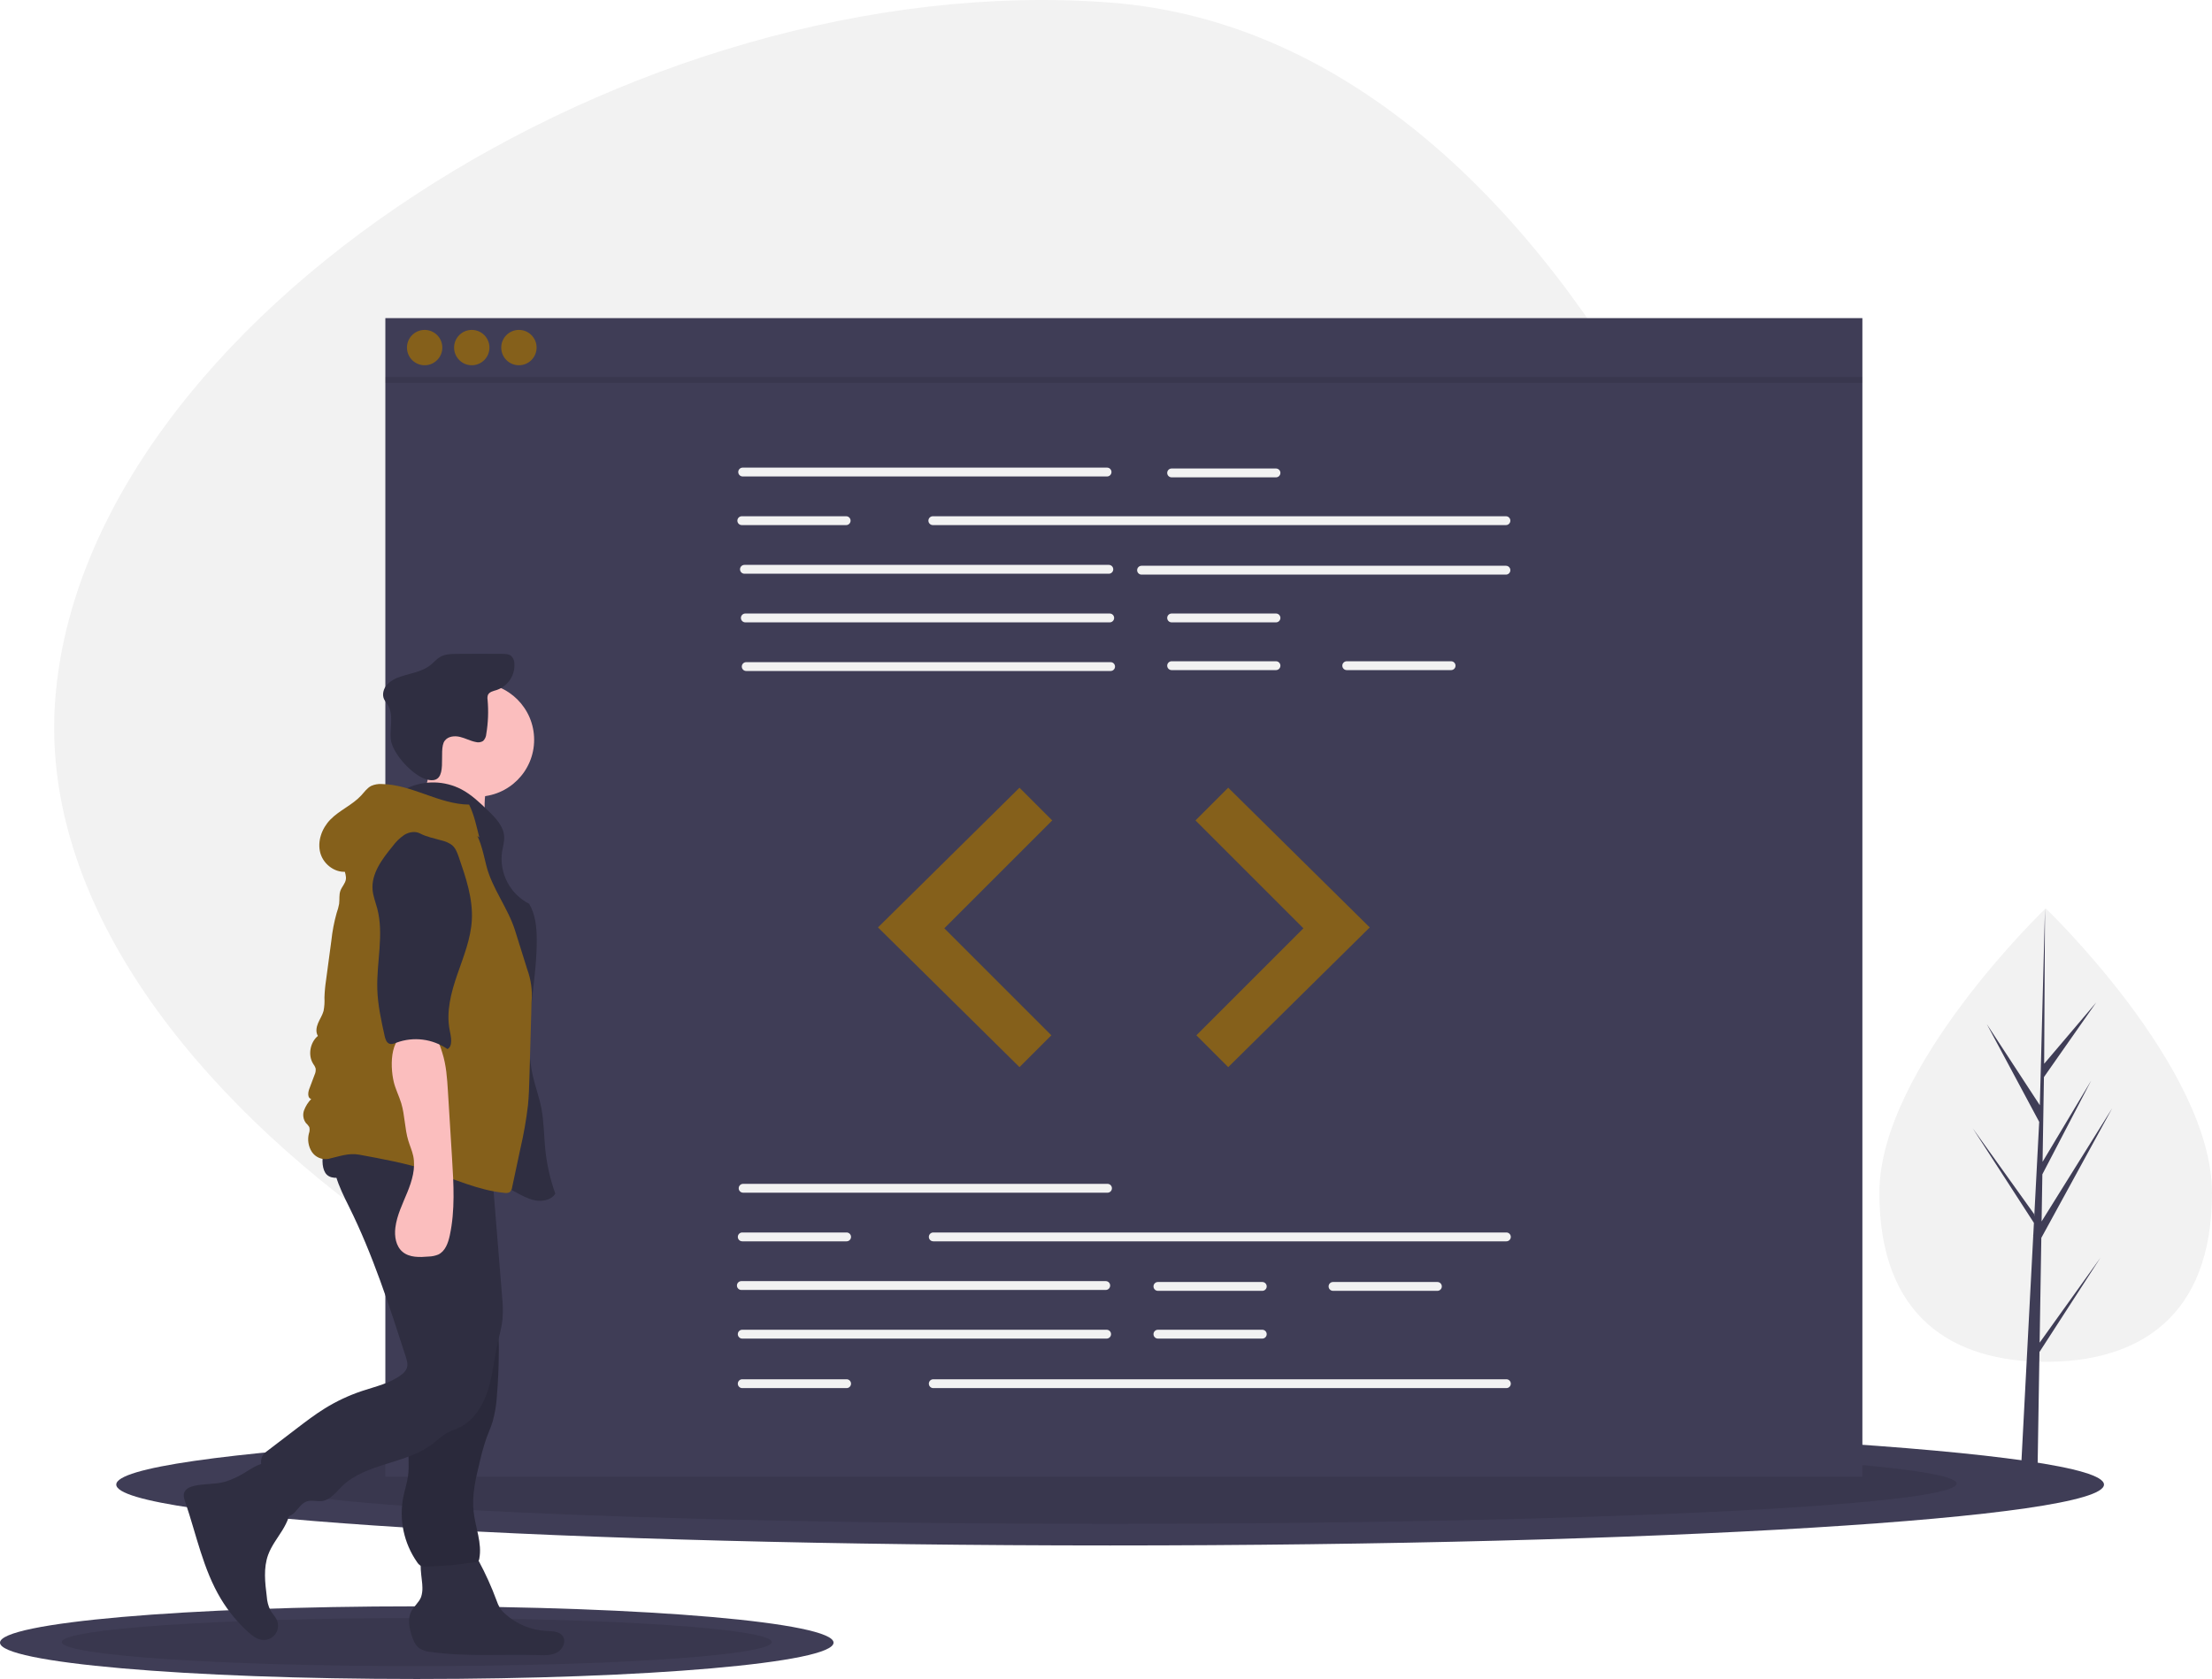
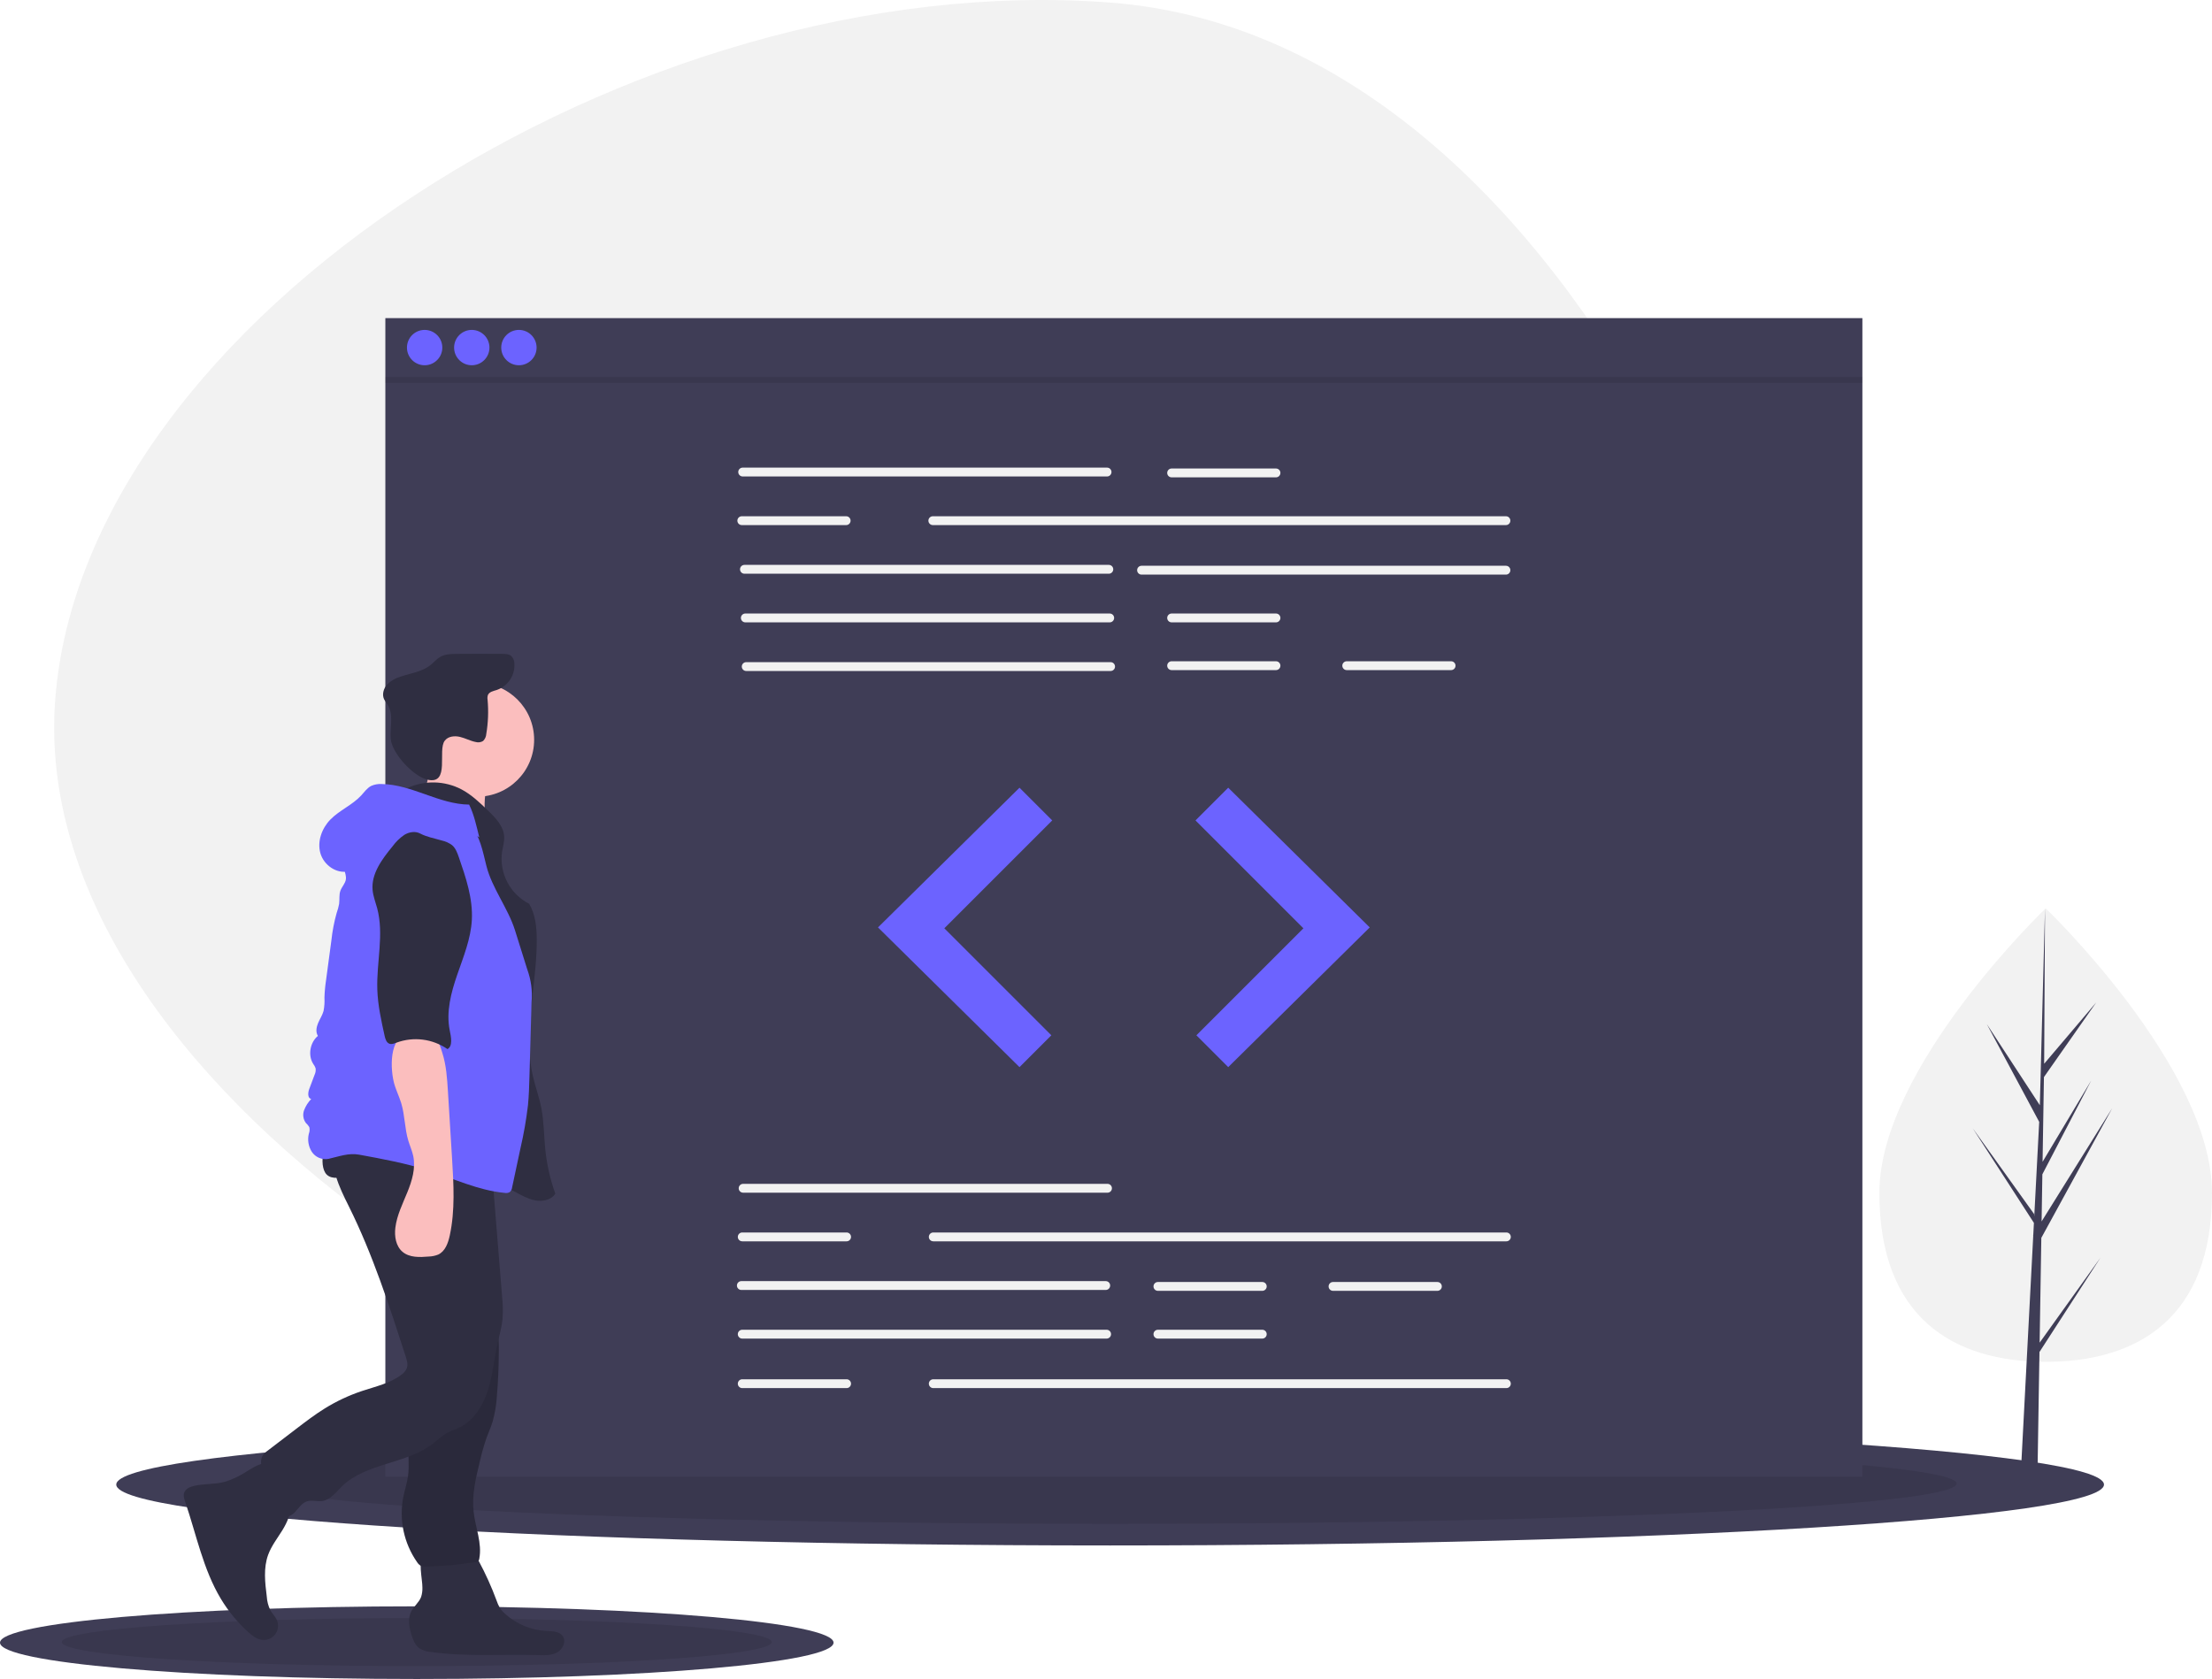
<svg xmlns="http://www.w3.org/2000/svg" data-name="Layer 1" width="1126.194" height="855" viewBox="0 0 1126.194 855">
  <path d="M544.864 755.938C302.465 737.49 13.394 549.672 28.111 356.28S322.797-17.142 565.196 1.305 947.128 381.167 932.41 574.558s-145.148 199.827-387.547 181.38z" fill="#f2f2f2" />
  <ellipse cx="565.194" cy="756" rx="506" ry="31" fill="#3f3d56" />
  <ellipse cx="565.194" cy="755.5" rx="431" ry="20.5" opacity=".1" />
  <ellipse cx="212.194" cy="836.5" rx="212.194" ry="18.5" fill="#3f3d56" />
  <ellipse cx="212.194" cy="836.202" rx="180.742" ry="12.234" opacity=".1" />
  <path fill="#3f3d56" d="M196.194 162h752v590h-752z" />
  <path d="M563.638 242.63H378.12a2.251 2.251 0 1 1 0-4.504h185.518a2.251 2.251 0 0 1 0 4.503zm203.079 24.765H474.932a2.251 2.251 0 0 1 0-4.503h291.785a2.251 2.251 0 1 1 0 4.503zM564.539 292.16H379.02a2.251 2.251 0 1 1 0-4.502h185.518a2.251 2.251 0 1 1 0 4.503zm202.178.45H581.199a2.251 2.251 0 0 1 0-4.502h185.518a2.251 2.251 0 1 1 0 4.503zm-201.728 24.316H379.471a2.251 2.251 0 0 1 0-4.503H564.99a2.251 2.251 0 1 1 0 4.503zm.451 24.766H379.921a2.251 2.251 0 0 1 0-4.503h185.517a2.251 2.251 0 1 1 0 4.503zm84.203-98.612h-53.134a2.251 2.251 0 0 1 0-4.503h53.134a2.251 2.251 0 1 1 0 4.502zm0 73.846h-53.134a2.251 2.251 0 0 1 0-4.503h53.134a2.251 2.251 0 1 1 0 4.503zm0 24.316h-53.134a2.251 2.251 0 1 1 0-4.503h53.134a2.251 2.251 0 1 1 0 4.503zm89.157 0h-53.134a2.251 2.251 0 0 1 0-4.503h53.133a2.251 2.251 0 1 1 0 4.503zm-307.996-73.847H377.67a2.251 2.251 0 0 1 0-4.503h53.134a2.251 2.251 0 0 1 0 4.503zM563.863 607.36H378.346a2.251 2.251 0 0 1 0-4.502h185.517a2.251 2.251 0 0 1 0 4.503zm-.9 49.532H377.445a2.251 2.251 0 1 1 0-4.503h185.518a2.251 2.251 0 0 1 0 4.503zm.45 24.766H377.895a2.251 2.251 0 1 1 0-4.503h185.518a2.251 2.251 0 1 1 0 4.503zm79.25-24.316H589.53a2.251 2.251 0 0 1 0-4.503h53.133a2.251 2.251 0 0 1 0 4.503zm0 24.316H589.53a2.251 2.251 0 0 1 0-4.503h53.133a2.251 2.251 0 1 1 0 4.503zm89.157-24.316h-53.134a2.251 2.251 0 1 1 0-4.503h53.134a2.251 2.251 0 0 1 0 4.503zm35.122-25.216H475.157a2.251 2.251 0 0 1 0-4.503h291.785a2.251 2.251 0 0 1 0 4.503zm-335.913 0h-53.134a2.251 2.251 0 0 1 0-4.503h53.134a2.251 2.251 0 0 1 0 4.503zm335.913 74.748H475.157a2.251 2.251 0 1 1 0-4.503h291.785a2.251 2.251 0 0 1 0 4.503zm-335.913 0h-53.134a2.251 2.251 0 1 1 0-4.503h53.134a2.251 2.251 0 1 1 0 4.503z" fill="#f2f2f2" />
-   <path fill="#85601b" d="M519.06 401.13l-72.046 71.145 72.046 71.145 16.21-16.21-54.484-54.485 54.934-54.935-16.66-16.66zm106.267 0l72.046 71.145-72.046 71.145-16.21-16.21 54.485-54.485-54.935-54.935 16.66-16.66z" />
-   <circle cx="216.194" cy="177" r="9" fill="#85601b" />
-   <circle cx="240.194" cy="177" r="9" fill="#85601b" />
-   <circle cx="264.194" cy="177" r="9" fill="#85601b" />
+   <path fill="#6c63ff" d="M519.06 401.13l-72.046 71.145 72.046 71.145 16.21-16.21-54.484-54.485 54.934-54.935-16.66-16.66zm106.267 0l72.046 71.145-72.046 71.145-16.21-16.21 54.485-54.485-54.935-54.935 16.66-16.66z" />
+   <circle cx="216.194" cy="177" r="9" fill="#6c63ff" />
+   <circle cx="240.194" cy="177" r="9" fill="#6c63ff" />
+   <circle cx="264.194" cy="177" r="9" fill="#6c63ff" />
  <path opacity=".1" d="M196.194 192h752v3h-752z" />
  <path d="M1126.194 607.454c0 63.77-37.911 86.037-84.677 86.037s-84.676-22.266-84.676-86.037 84.676-144.898 84.676-144.898 84.677 81.126 84.677 144.898z" fill="#f2f2f2" />
  <path fill="#3f3d56" d="M1038.433 683.736l.867-53.371 36.091-66.027-35.955 57.655.39-23.998 24.873-47.769-24.77 41.419.701-43.161 26.635-38.031-26.525 31.244.438-79.141-2.753 104.769.226-4.322-27.08-41.451 26.646 49.748-2.523 48.203-.075-1.28-31.219-43.621 31.124 48.141-.315 6.028-.057.091.026.495-6.402 122.296h8.553l1.026-63.168 31.049-48.024-30.971 43.275z" />
  <path d="M122.622 751.091a43.126 43.126 0 0 1-8.178 3.503c-5.08 1.387-10.508.878-15.638 2.063-2.1.485-4.386 1.499-5.054 3.548-.49 1.504.043 3.127.554 4.624 5.668 16.62 9.085 34.266 18.125 49.32a74.64 74.64 0 0 0 13.992 16.988c2.056 1.852 4.385 3.664 7.136 3.955a7.248 7.248 0 0 0 7.37-10.182c-.81-1.801-2.317-3.197-3.289-4.916a18.757 18.757 0 0 1-1.819-6.99c-.893-7.11-1.754-14.538.71-21.266 1.651-4.512 4.681-8.359 7.206-12.447s4.621-8.772 4.06-13.544c-.384-3.257-1.972-6.237-3.65-9.054-1.682-2.823-5.005-10.409-8.383-11.35-3.507-.979-10.084 4.181-13.142 5.748zm92.435 57.409a14.019 14.019 0 0 1-.664 4.745c-1.057 2.793-3.68 4.706-5.036 7.367-1.885 3.7-1.03 8.174.218 12.135.783 2.483 1.81 5.067 3.913 6.602a12.893 12.893 0 0 0 5.954 1.908c18.036 2.496 36.358 1.064 54.558 1.587 3.317.095 6.83.211 9.725-1.41s4.686-5.697 2.717-8.368c-1.769-2.398-5.265-2.376-8.242-2.517a33.912 33.912 0 0 1-20.913-8.615 15.112 15.112 0 0 1-2.934-3.377 20.753 20.753 0 0 1-1.534-3.517 156.799 156.799 0 0 0-9.083-20.119c-.98-1.815-2.087-3.705-3.906-4.676a10.323 10.323 0 0 0-4.24-.926c-4.536-.294-16.283-1.838-19.79 1.69-3.242 3.26-.672 13.351-.743 17.491z" fill="#2f2e41" />
  <circle cx="242.971" cy="376.72" r="28.975" fill="#fbbebe" />
  <path d="M216.806 400.646c-1.724 4.614-4.647 8.947-8.9 11.43l40.074 8.174a42.453 42.453 0 0 1-.562-17.869 10.3 10.3 0 0 0 .24-4.409c-.754-2.907-4.027-4.306-6.955-4.974-7.314-1.667-13.782-2.561-20.579-5.792-2.077 3.557-1.787 9.34-3.318 13.44z" fill="#fbbebe" />
  <path d="M207.57 401.227a31.338 31.338 0 0 1 27.314.714c5.138 2.707 9.392 6.794 13.571 10.826 3.853 3.717 7.963 7.972 8.236 13.319.133 2.59-.676 5.122-1.084 7.683a25.766 25.766 0 0 0 13.78 26.47c3.184 5.303 3.84 11.729 3.89 17.914.185 23.436-7.21 47.16-1.93 69.995 1.239 5.362 3.16 10.554 4.231 15.952 1.387 6.99 1.319 14.18 2.044 21.27a95.266 95.266 0 0 0 5.114 22.495c-1.744 2.774-5.374 3.837-8.643 3.613s-6.325-1.644-9.242-3.136c-14.123-7.227-27.059-16.757-41.687-22.9-9.677-4.063-19.987-6.595-29.376-11.288s-18.12-12.142-20.99-22.238c-1.241-4.365-1.318-8.965-1.385-13.503-.286-19.114-.55-38.436 3.61-57.094 3.669-16.453 10.741-32.194 12.284-48.98.502-5.465.513-11.314 3.566-15.874 4.315-6.445 13.632-8.114 16.698-15.238z" fill="#2f2e41" />
  <path d="M226.492 377.13c1.707-2.228 5-2.531 7.727-1.872s5.243 2.064 7.998 2.598a4.675 4.675 0 0 0 3.743-.526 5.444 5.444 0 0 0 1.616-3.57 68.163 68.163 0 0 0 .67-17.38 5.147 5.147 0 0 1 .16-2.438c.681-1.643 2.762-2.034 4.461-2.562a13.316 13.316 0 0 0 9.013-13.633 5.42 5.42 0 0 0-1.657-3.74c-1.175-.958-2.82-1.017-4.336-1.029q-11.683-.094-23.366.006c-2.883.024-5.91.095-8.41 1.532-1.847 1.063-3.221 2.773-4.88 4.112-4.326 3.491-10.178 4.201-15.441 5.99a15.308 15.308 0 0 0-6.768 4.036c-1.75 2-2.592 4.974-1.492 7.393a26.252 26.252 0 0 0 1.886 2.904c3.105 4.964 1.038 11.403 1.502 17.24.579 7.288 11.365 19.111 18.679 20.836 11.807 2.784 4.986-15.113 8.895-19.898zm-16.358 319.553c.745 5.321 1.701 10.661 1.446 16.029-.357 7.493-3.06 14.714-3.56 22.2-.372 5.59.49 11.241-.286 16.79-.497 3.554-1.656 6.979-2.373 10.494a43.395 43.395 0 0 0 6.973 33.266 5.448 5.448 0 0 0 2.024 1.96 5.714 5.714 0 0 0 2.507.333 179.947 179.947 0 0 0 25.17-2.288 2.414 2.414 0 0 0 1.617-.713 2.266 2.266 0 0 0 .35-.954c1.545-7.936-1.976-15.893-2.871-23.928-.956-8.58 1.103-17.178 3.146-25.565a113.548 113.548 0 0 1 3.467-12.228c.988-2.697 2.181-5.32 3.037-8.063a61.46 61.46 0 0 0 2.202-13.202q.892-10.575.945-21.2a88.958 88.958 0 0 0-1.665-20.01c-1.878-8.337-5.724-16.08-9.536-23.73a15.029 15.029 0 0 0-5.618 2.67 125.38 125.38 0 0 1-15.35 8.481c-3.567 1.657-10.522 2.834-12.786 6.286-2.232 3.405-.792 10.35-.621 14.106q.439 9.667 1.782 19.266z" fill="#2f2e41" />
  <path d="M210.134 696.683c.745 5.321 1.701 10.661 1.446 16.029-.357 7.493-3.06 14.714-3.56 22.2-.372 5.59.49 11.241-.286 16.79-.497 3.554-1.656 6.979-2.373 10.494a43.395 43.395 0 0 0 6.973 33.266 5.448 5.448 0 0 0 2.024 1.96 5.714 5.714 0 0 0 2.507.333 179.947 179.947 0 0 0 25.17-2.288 2.414 2.414 0 0 0 1.617-.713 2.266 2.266 0 0 0 .35-.954c1.545-7.936-1.976-15.893-2.871-23.928-.956-8.58 1.103-17.178 3.146-25.565a113.548 113.548 0 0 1 3.467-12.228c.988-2.697 2.181-5.32 3.037-8.063a61.46 61.46 0 0 0 2.202-13.202q.892-10.575.945-21.2a88.958 88.958 0 0 0-1.665-20.01c-1.878-8.337-5.724-16.08-9.536-23.73a15.029 15.029 0 0 0-5.618 2.67 125.38 125.38 0 0 1-15.35 8.481c-3.567 1.657-10.522 2.834-12.786 6.286-2.232 3.405-.792 10.35-.621 14.106q.439 9.667 1.782 19.266z" opacity=".1" />
  <path d="M170.961 583.018c-3.848 10.36 1.808 21.554 6.722 31.452 12.106 24.386 20.513 50.408 28.875 76.317.626 1.941 1.252 4.059.554 5.975a7.825 7.825 0 0 1-2.822 3.347c-5.766 4.379-13.107 5.938-19.975 8.23a90.184 90.184 0 0 0-18.943 8.88c-4.976 3.083-9.639 6.643-14.291 10.197l-14.812 11.312a9.903 9.903 0 0 0-2.476 2.397c-1.429 2.241-.844 5.167-.132 7.728a131.432 131.432 0 0 0 7.252 19.792 6.911 6.911 0 0 0 2.63 3.447c2.312 1.242 5.14-.405 6.905-2.347s3.292-4.36 5.78-5.193c2.487-.833 5.223.176 7.819-.189 4.198-.59 6.986-4.457 10.012-7.426 12.366-12.131 33.01-11.251 46.613-21.977a59.228 59.228 0 0 1 6.23-4.868c2.3-1.36 4.908-2.105 7.294-3.307 7.257-3.654 11.819-11.208 14.262-18.957s3.141-15.928 4.897-23.86c.908-4.101 2.103-8.158 2.507-12.339a66.094 66.094 0 0 0-.253-11.666l-4.908-60.715c-.4-4.943-.8-9.893-1.576-14.79-14.577.52-29.143 1.107-43.728 1.28-11.605.136-23.424.948-34.436-2.72z" fill="#2f2e41" />
  <path d="M165.602 597.221c1.978 3.18 6.79 3.114 10.105 1.37s5.889-4.672 9.21-6.4c4.464-2.323 9.747-2.236 14.777-2.094 7.963.225 16.025.465 23.687 2.647 7.924 2.257 15.64 6.603 23.834 5.736 1.425-.15 2.985-.56 3.76-1.765a5.544 5.544 0 0 0 .62-2.836l.268-7.159a6.464 6.464 0 0 0-.57-3.625 6.082 6.082 0 0 0-2.716-2.08c-11.663-5.646-24.964-6.697-37.915-7.14q-9.874-.34-19.757-.28c-5.591.035-12.303-.774-17.739.72-7.295 2.005-11.265 16.954-7.563 22.906z" fill="#2f2e41" />
-   <path d="M238.84 409.726c-15.283-.136-29.132-10.223-44.413-10.469a11.514 11.514 0 0 0-5.392.93c-2.13 1.073-3.53 3.147-5.147 4.9-4.518 4.892-11.061 7.504-15.703 12.28-4.352 4.478-6.773 11.15-5.055 17.153s8.204 10.609 14.28 9.165a36.8 36.8 0 0 1 14.336-19.479 72.887 72.887 0 0 1 11.206-5.882c6.868-3.112 14.547-6.283 21.718-3.95a30.638 30.638 0 0 1 7.409 4.04l11.954 8.03c-1.393-5.494-2.646-11.656-5.194-16.718z" fill="#85601b" />
-   <path d="M175.65 438.374c-2.03 2.532.893 6.2.446 9.413-.298 2.135-2.055 3.766-2.786 5.793-.758 2.1-.356 4.427-.644 6.642a28.489 28.489 0 0 1-1.275 4.73 84.975 84.975 0 0 0-2.686 14.025l-2.675 19.975a75.681 75.681 0 0 0-.846 9.078 27.107 27.107 0 0 1-.452 6.787c-.592 2.183-1.904 4.093-2.786 6.176s-1.292 4.602-.1 6.524c-3.991 3.325-5.178 9.854-2.387 14.235a7.9 7.9 0 0 1 1.23 2.265 5.82 5.82 0 0 1-.542 3.34l-2.704 7.207c-.693 1.845-.912 4.653 1.013 5.074a17.006 17.006 0 0 0-3.651 5.767 6.866 6.866 0 0 0 .972 6.506 8.289 8.289 0 0 1 1.695 2.056 5.473 5.473 0 0 1-.196 3.243 11.906 11.906 0 0 0 1.473 9.334 8.371 8.371 0 0 0 8.418 3.608c5.41-1.22 10.273-3.147 15.728-2.146 11.746 2.156 23.53 4.32 34.906 7.952 12.984 4.146 25.556 10.225 39.126 11.5a3.798 3.798 0 0 0 2.617-.406 3.93 3.93 0 0 0 1.21-2.488l4.194-19.665a202.363 202.363 0 0 0 3.855-22.027c.477-4.781.613-9.59.75-14.393l1.08-38.23a38.197 38.197 0 0 0-2.2-16.62l-6.218-19.848c-3.548-11.327-11.687-21.372-14.585-32.882-1.834-7.285-3.19-15.103-8.108-20.781-7.013-8.095-19.145-9.354-29.764-7.962-4.797.628-9.636 1.714-13.785 4.201-4.798 2.877-8.333 7.41-11.753 11.837-2.818 3.649-5.687 6.582-8.57 10.18z" fill="#85601b" />
+   <path d="M238.84 409.726c-15.283-.136-29.132-10.223-44.413-10.469a11.514 11.514 0 0 0-5.392.93c-2.13 1.073-3.53 3.147-5.147 4.9-4.518 4.892-11.061 7.504-15.703 12.28-4.352 4.478-6.773 11.15-5.055 17.153s8.204 10.609 14.28 9.165a36.8 36.8 0 0 1 14.336-19.479 72.887 72.887 0 0 1 11.206-5.882c6.868-3.112 14.547-6.283 21.718-3.95a30.638 30.638 0 0 1 7.409 4.04l11.954 8.03c-1.393-5.494-2.646-11.656-5.194-16.718z" fill="#6c63ff" />
+   <path d="M175.65 438.374c-2.03 2.532.893 6.2.446 9.413-.298 2.135-2.055 3.766-2.786 5.793-.758 2.1-.356 4.427-.644 6.642a28.489 28.489 0 0 1-1.275 4.73 84.975 84.975 0 0 0-2.686 14.025l-2.675 19.975a75.681 75.681 0 0 0-.846 9.078 27.107 27.107 0 0 1-.452 6.787c-.592 2.183-1.904 4.093-2.786 6.176s-1.292 4.602-.1 6.524c-3.991 3.325-5.178 9.854-2.387 14.235a7.9 7.9 0 0 1 1.23 2.265 5.82 5.82 0 0 1-.542 3.34l-2.704 7.207c-.693 1.845-.912 4.653 1.013 5.074a17.006 17.006 0 0 0-3.651 5.767 6.866 6.866 0 0 0 .972 6.506 8.289 8.289 0 0 1 1.695 2.056 5.473 5.473 0 0 1-.196 3.243 11.906 11.906 0 0 0 1.473 9.334 8.371 8.371 0 0 0 8.418 3.608c5.41-1.22 10.273-3.147 15.728-2.146 11.746 2.156 23.53 4.32 34.906 7.952 12.984 4.146 25.556 10.225 39.126 11.5a3.798 3.798 0 0 0 2.617-.406 3.93 3.93 0 0 0 1.21-2.488l4.194-19.665a202.363 202.363 0 0 0 3.855-22.027c.477-4.781.613-9.59.75-14.393l1.08-38.23a38.197 38.197 0 0 0-2.2-16.62l-6.218-19.848c-3.548-11.327-11.687-21.372-14.585-32.882-1.834-7.285-3.19-15.103-8.108-20.781-7.013-8.095-19.145-9.354-29.764-7.962-4.797.628-9.636 1.714-13.785 4.201-4.798 2.877-8.333 7.41-11.753 11.837-2.818 3.649-5.687 6.582-8.57 10.18z" fill="#6c63ff" />
  <path d="M200.444 550.823c.875 3.773 2.712 7.252 3.837 10.957 1.884 6.21 1.725 12.896 3.605 19.106.79 2.606 1.933 5.109 2.5 7.773 1.32 6.21-.608 12.635-3.004 18.515s-5.313 11.678-6.09 17.98c-.549 4.438.238 9.45 3.66 12.33 3.551 2.99 8.712 2.788 13.338 2.39a14.016 14.016 0 0 0 4.841-1.008c3.538-1.673 5.028-5.86 5.855-9.685 2.771-12.819 1.98-26.106 1.174-39.196l-2.106-34.235c-.405-6.59-.84-13.318-2.87-19.646-.74-2.302-2.027-6.954-4.13-8.424-2.082-1.455-8.03-1.52-10.608-1.641-12.098-.569-11.963 16.317-10.002 24.784z" fill="#fbbebe" />
  <path d="M213.848 424.423c-2.47-1.293-5.583-.736-7.972.705a24.568 24.568 0 0 0-5.972 5.798c-5.338 6.517-10.99 13.995-10.198 22.382.296 3.145 1.5 6.12 2.317 9.172 3.58 13.38-.379 27.53.075 41.373.263 7.999 2.003 15.867 3.737 23.68.353 1.594.92 3.44 2.462 3.977 1.16.403 2.41-.115 3.558-.551a28.371 28.371 0 0 1 25.963 3.272c2.865-1.529 1.791-6.363 1.149-9.546-1.909-9.457.682-19.214 3.828-28.335s6.91-18.23 7.432-27.865c.59-10.916-3.029-21.57-6.6-31.903-.78-2.255-1.631-4.62-3.438-6.178a13.665 13.665 0 0 0-5.203-2.377c-3.793-1.121-7.634-1.769-11.138-3.604z" fill="#2f2e41" />
</svg>
